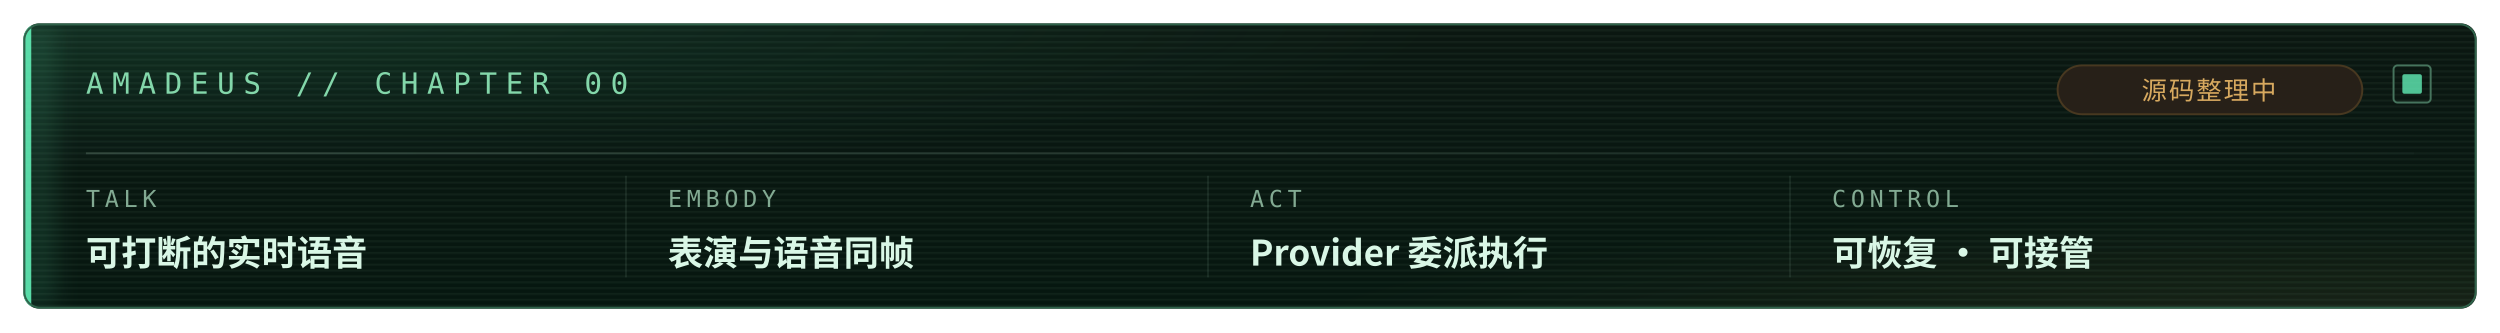
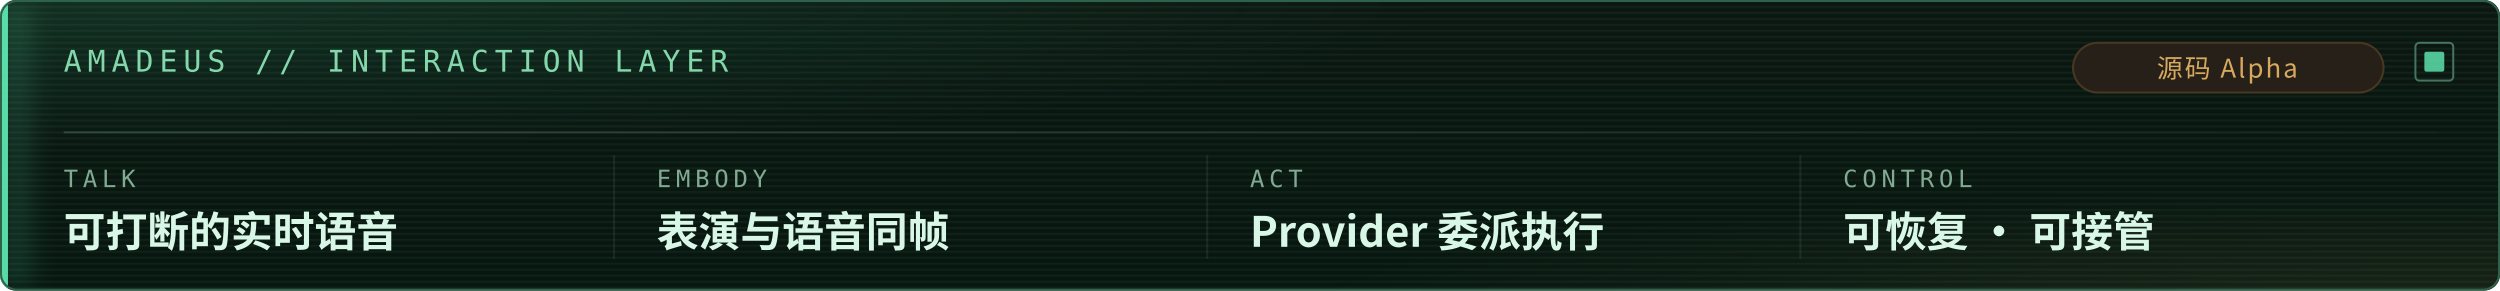
- <svg xmlns="http://www.w3.org/2000/svg" viewBox="0 0 1280 170" width="1280" height="170" role="img" aria-label="Amadeus 运行时四层：可打断的实时语音、表演与语音同帧、Provider 委派执行、可恢复可接管">
+ <svg xmlns="http://www.w3.org/2000/svg" viewBox="12 12 1256 146" width="1256" height="146" role="img" aria-label="Amadeus 运行时四层：可打断的实时语音、表演与语音同帧、Provider 委派执行、可恢复可接管">
  <defs>
    <linearGradient id="s_panel" x1="0" y1="0" x2="0" y2="1">
      <stop offset="0" stop-color="#0b1711" />
      <stop offset="1" stop-color="#061710" />
    </linearGradient>
    <linearGradient id="s_hair" x1="0" y1="0" x2="1" y2="0">
      <stop offset="0" stop-color="#a8cdb8" stop-opacity=".22" />
      <stop offset="1" stop-color="#a8cdb8" stop-opacity=".03" />
    </linearGradient>
    <radialGradient id="s_wash" cx="6%" cy="0%" r="52%">
      <stop offset="0" stop-color="#39c98d" stop-opacity=".14" />
      <stop offset="1" stop-color="#39c98d" stop-opacity="0" />
    </radialGradient>
    <radialGradient id="s_tung" cx="97%" cy="110%" r="46%">
      <stop offset="0" stop-color="#d7a95f" stop-opacity=".10" />
      <stop offset="1" stop-color="#d7a95f" stop-opacity="0" />
    </radialGradient>
    <pattern id="s_scan" width="3" height="3" patternUnits="userSpaceOnUse">
      <rect width="3" height="1" fill="#b6f9d5" opacity=".05" />
    </pattern>
    <filter id="s_soft" x="-80%" y="-80%" width="260%" height="260%">
      <feGaussianBlur stdDeviation="6" />
    </filter>
    <clipPath id="s_frame">
      <rect x="12" y="12" width="1256" height="146" rx="8" />
    </clipPath>
    <style>
      .mono{font-family:ui-monospace,SFMono-Regular,"SF Mono",Menlo,Consolas,"DejaVu Sans Mono",monospace}
      .cjk{font-family:"PingFang SC","Microsoft YaHei","Hiragino Sans GB","Noto Sans CJK SC",sans-serif}
      .rec{animation:rec 2.2s ease-in-out infinite}
      @keyframes rec{0%,100%{opacity:1}50%{opacity:.25}}
      @media (prefers-reduced-motion:reduce){.rec{animation:none}}
    </style>
  </defs>
  <g clip-path="url(#s_frame)">
    <rect x="12" y="12" width="1256" height="146" fill="url(#s_panel)" />
    <rect x="12" y="12" width="1256" height="146" fill="url(#s_wash)" />
    <rect x="12" y="12" width="1256" height="146" fill="url(#s_tung)" />
    <rect x="12" y="12" width="1256" height="146" fill="url(#s_scan)" />
    <rect x="12" y="12" width="4" height="146" fill="#61eeb6" opacity=".9" />
    <rect x="12" y="12" width="16" height="146" fill="#61eeb6" opacity=".13" filter="url(#s_soft)" />
-     <text class="mono" x="44" y="48" font-size="15" letter-spacing="4.4" fill="#83d7aa">AMADEUS // CHAPTER 00</text>
+     <text class="mono" x="44" y="48" font-size="15" letter-spacing="3" fill="#83d7aa">AMADEUS // INTERACTION LAYER</text>
    <g>
      <rect x="1053.5" y="33.5" width="156" height="25" rx="12.5" fill="#272018" stroke="#483820" />
-       <text class="cjk" x="1131" y="51" font-size="13" letter-spacing="1" fill="#d7a95f" text-anchor="middle">源码整理中</text>
+       <text class="cjk" x="1131" y="51" font-size="13" letter-spacing="1" fill="#d7a95f" text-anchor="middle">源码 Alpha</text>
    </g>
    <g stroke="#46745d" fill="none">
      <rect x="1225.5" y="33.5" width="19" height="19" rx="2" />
    </g>
    <rect class="rec" x="1230" y="38" width="10" height="10" rx="1" fill="#61eeb6" opacity=".8" />
    <rect x="44" y="78" width="1192" height="1" fill="url(#s_hair)" />
    <g fill="#a8cdb8" opacity=".1">
      <rect x="320" y="90" width="1" height="52" />
      <rect x="618" y="90" width="1" height="52" />
      <rect x="916" y="90" width="1" height="52" />
    </g>
    <g class="mono" font-size="12" letter-spacing="2.4" fill="#82aa92">
      <text x="44" y="106">TALK</text>
      <text x="342" y="106">EMBODY</text>
      <text x="640" y="106">ACT</text>
      <text x="938" y="106">CONTROL</text>
    </g>
-     <g class="cjk" font-size="18" font-weight="600" fill="#d9f7e6">
+     <g class="cjk" font-size="21" font-weight="600" fill="#d9f7e6">
      <text x="44" y="136">可打断的实时语音</text>
      <text x="342" y="136">表演与语音同帧</text>
      <text x="640" y="136">Provider 委派执行</text>
      <text x="938" y="136">可恢复 · 可接管</text>
    </g>
  </g>
  <rect x="12.5" y="12.5" width="1255" height="145" rx="8" fill="none" stroke="#2f624a" />
</svg>
